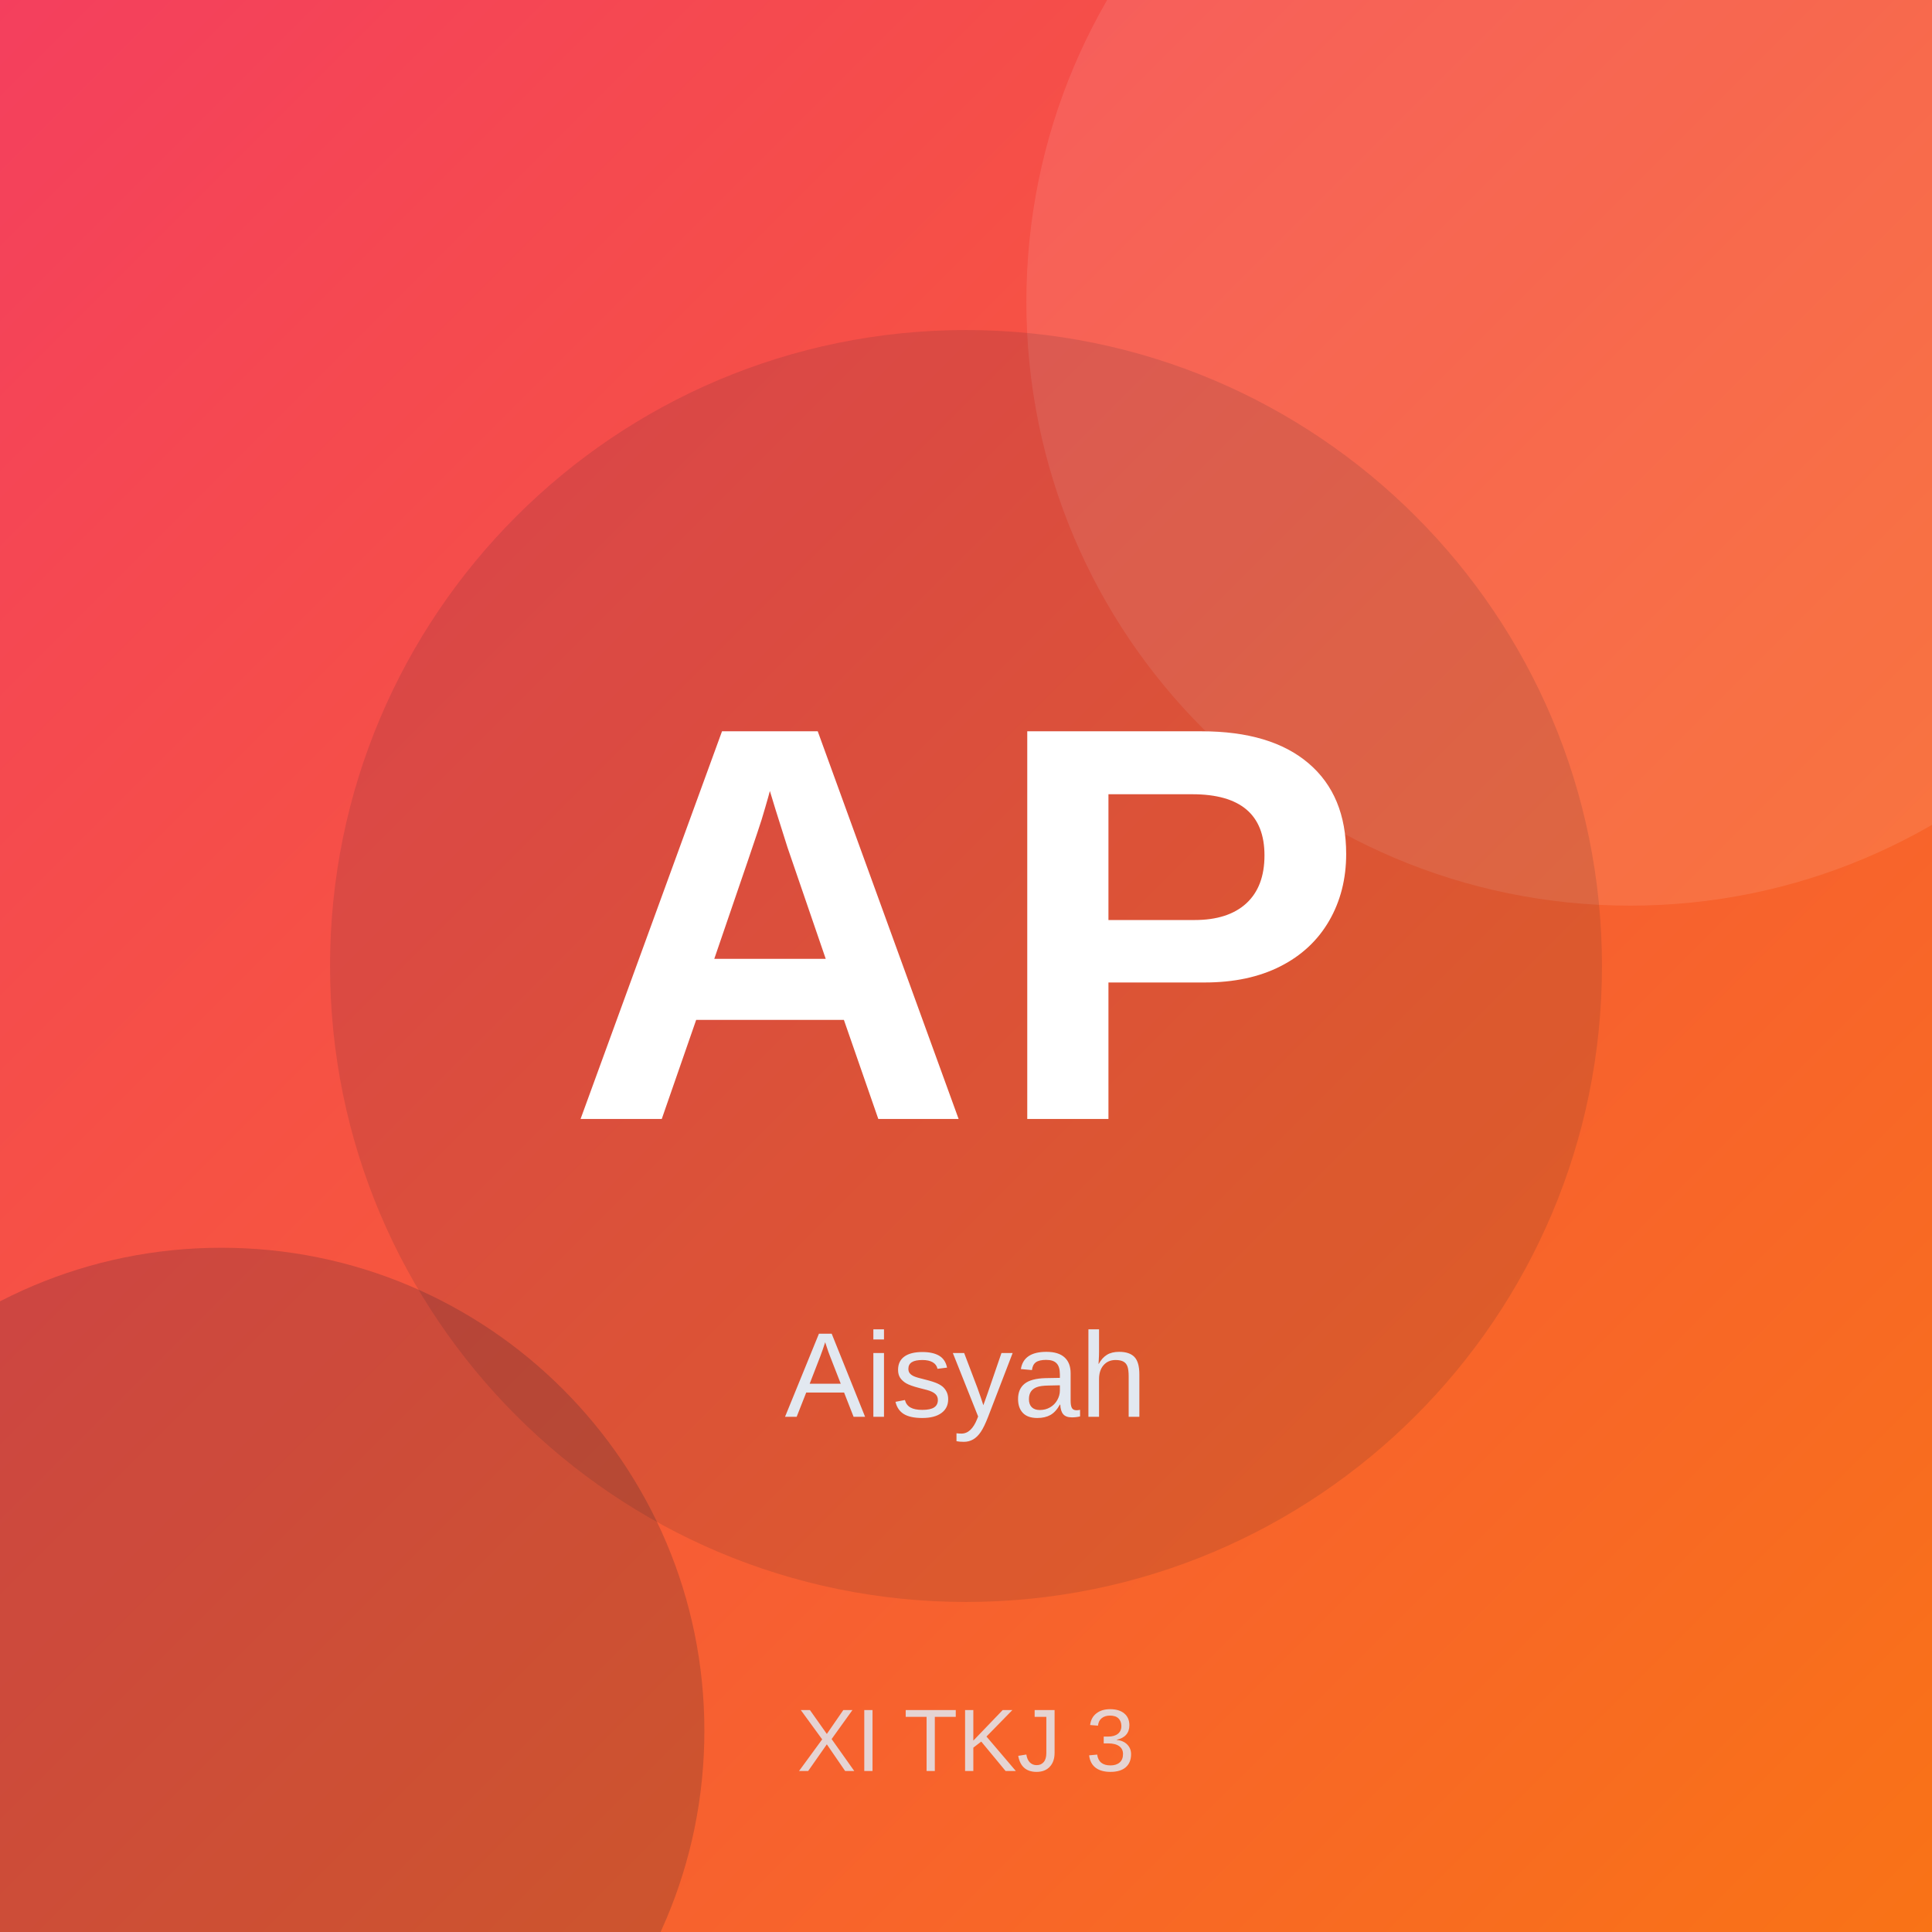
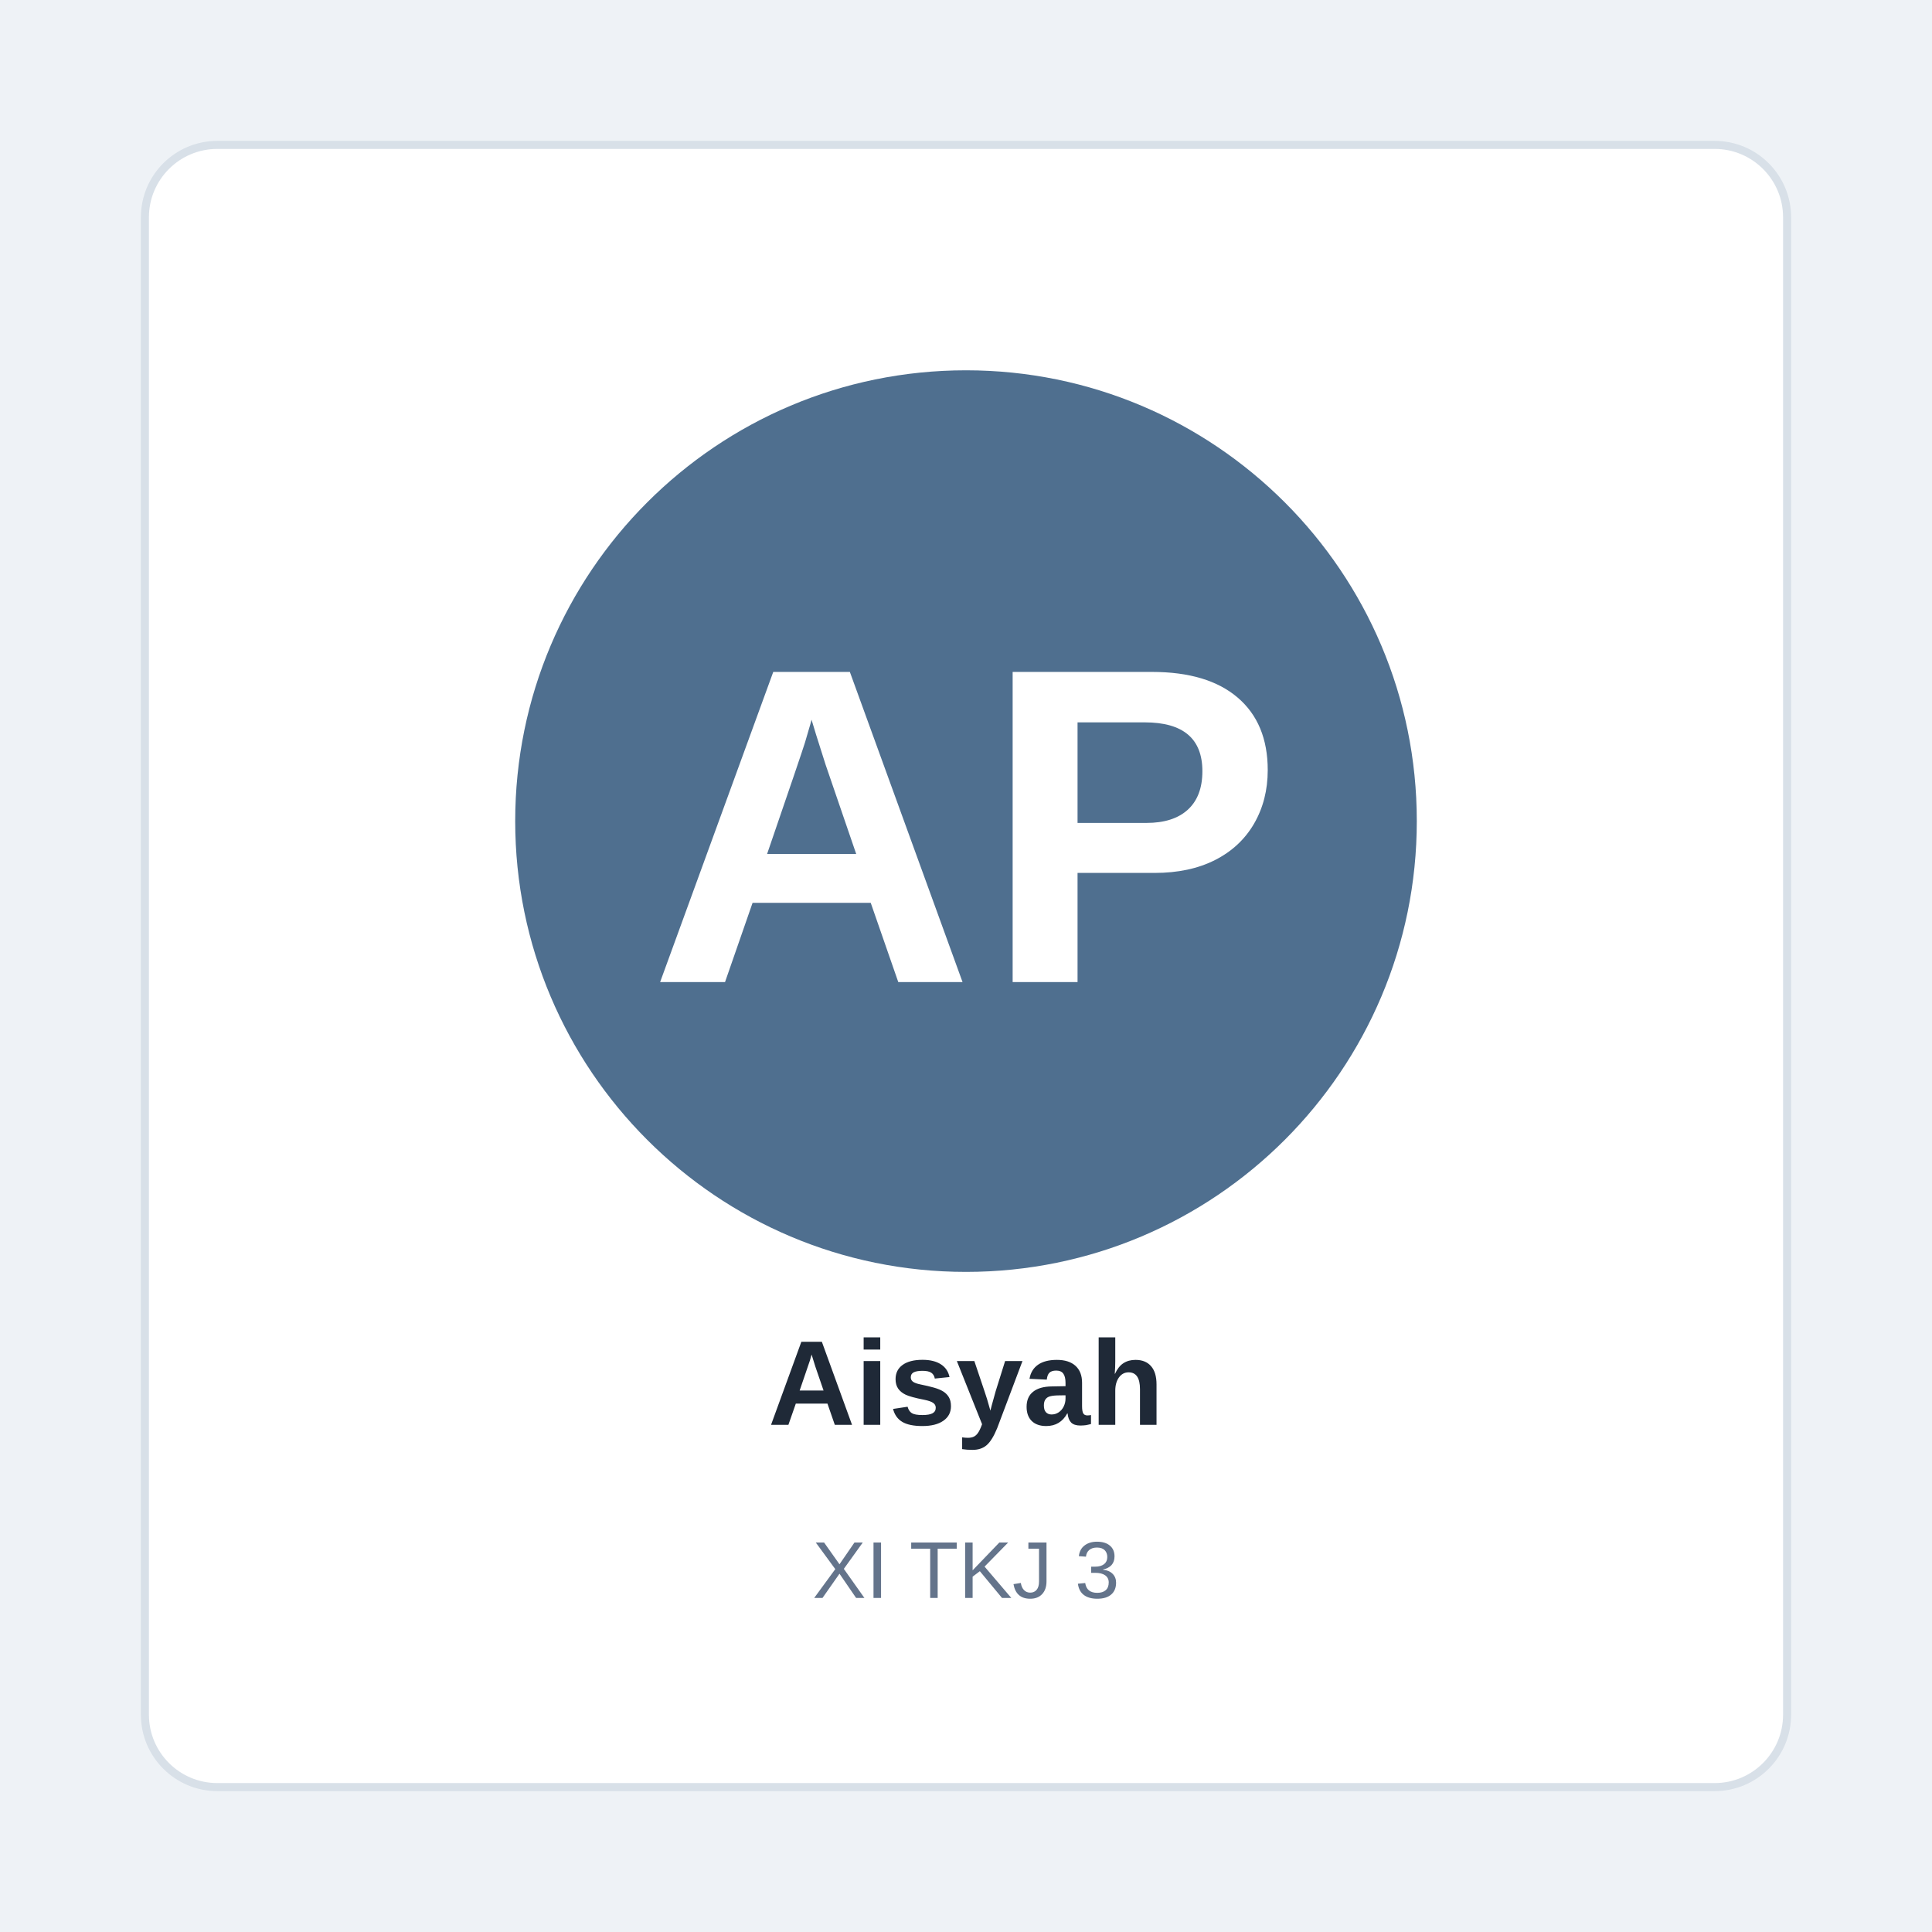
<svg xmlns="http://www.w3.org/2000/svg" width="480" height="480" viewBox="0 0 480 480">
-   <defs>
-     <linearGradient id="g" x1="0" y1="0" x2="1" y2="1">
-       <stop offset="0" stop-color="#f43f5e" />
-       <stop offset="1" stop-color="#f97316" />
-     </linearGradient>
-   </defs>
-   <rect width="480" height="480" fill="url(#g)" />
-   <circle cx="405" cy="75" r="150" fill="#ffffff" opacity="0.10" />
-   <circle cx="55" cy="430" r="120" fill="#0f172a" opacity="0.18" />
-   <circle cx="240" cy="240" r="158" fill="#0f172a" opacity="0.12" />
-   <text x="240" y="278" font-family="'Segoe UI', Arial, sans-serif" font-size="140" font-weight="700" fill="#ffffff" text-anchor="middle" letter-spacing="4">AP</text>
-   <text x="240" y="352" font-family="'Segoe UI', Arial, sans-serif" font-size="30" fill="#e2e8f0" text-anchor="middle">Aisyah</text>
-   <text x="240" y="440" font-family="'Segoe UI', Arial, sans-serif" font-size="22" fill="#e2e8f0" text-anchor="middle" opacity="0.85">XI TKJ 3</text>
+   <rect width="480" height="480" fill="#eef2f6" />
+   <rect x="36" y="36" width="408" height="408" rx="18" fill="#ffffff" stroke="#d8e0e8" stroke-width="2" />
+   <circle cx="240" cy="204" r="112" fill="#4f6f8f" />
+   <text x="240" y="244" font-family="Arial, sans-serif" font-size="112" font-weight="700" fill="#ffffff" text-anchor="middle" letter-spacing="2">AP</text>
+   <text x="240" y="354" font-family="Arial, sans-serif" font-size="30" font-weight="600" fill="#1f2937" text-anchor="middle">Aisyah</text>
+   <text x="240" y="397" font-family="Arial, sans-serif" font-size="20" fill="#64748b" text-anchor="middle">XI TKJ 3</text>
</svg>
